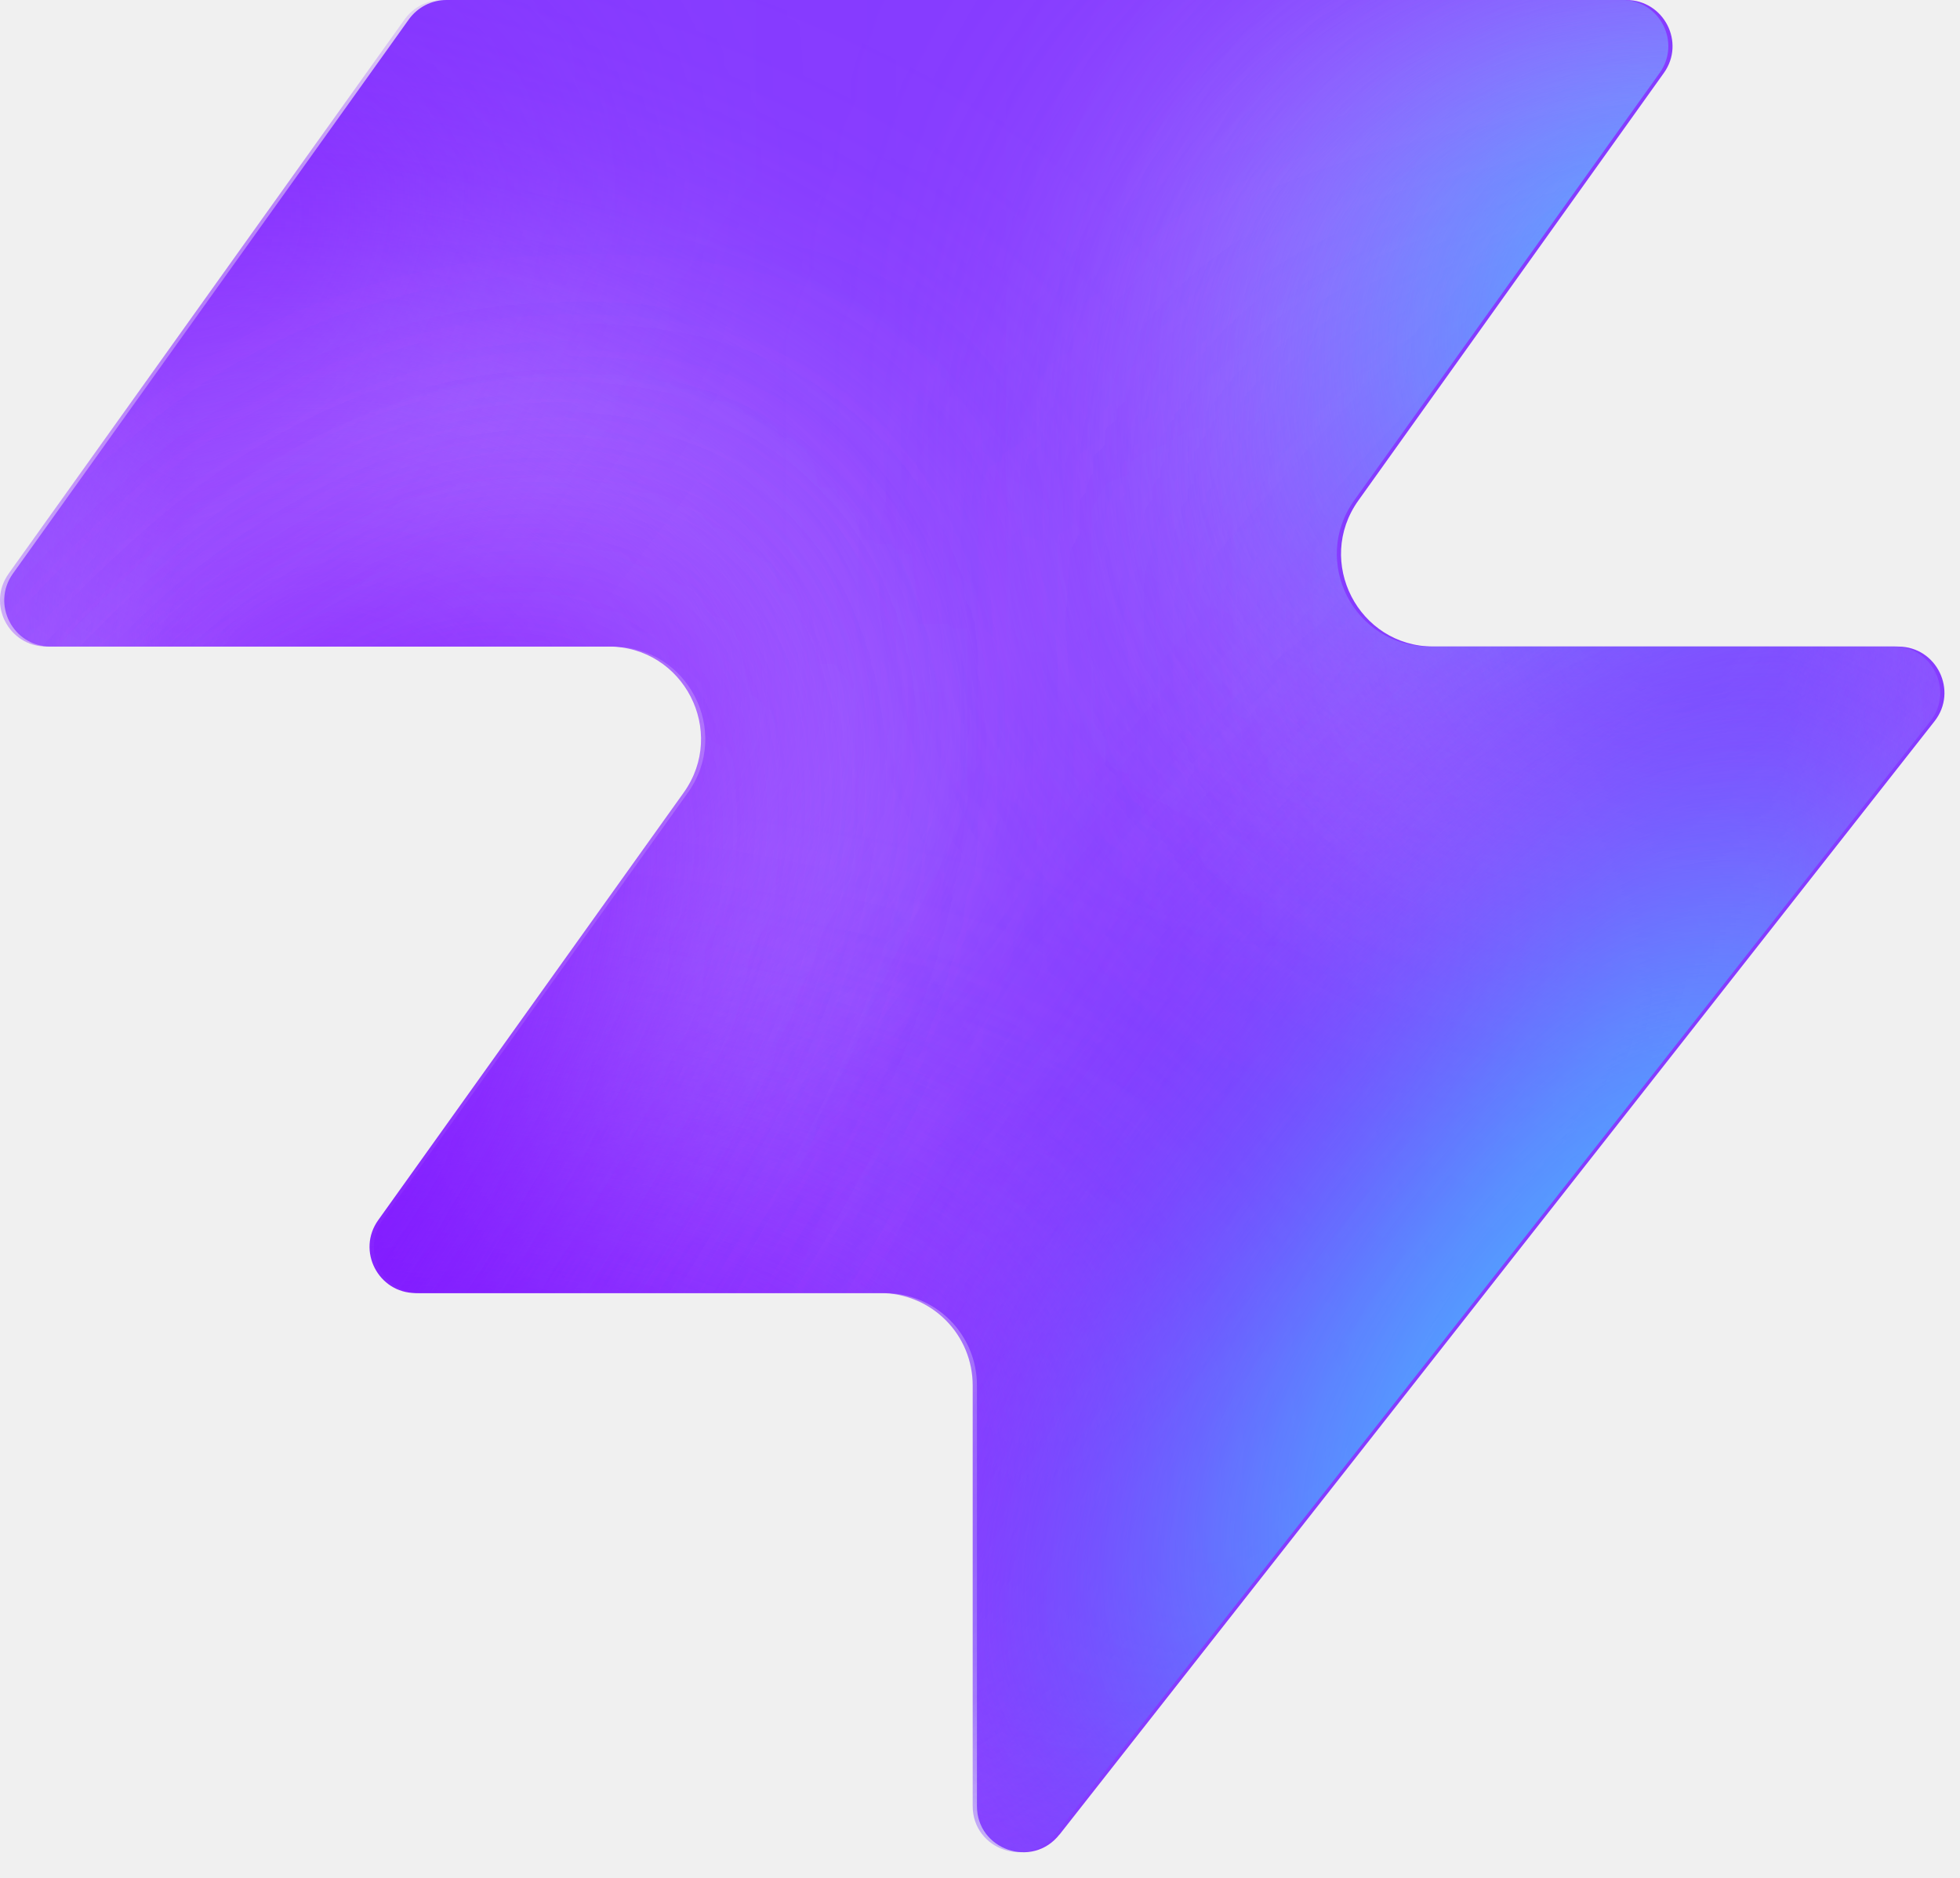
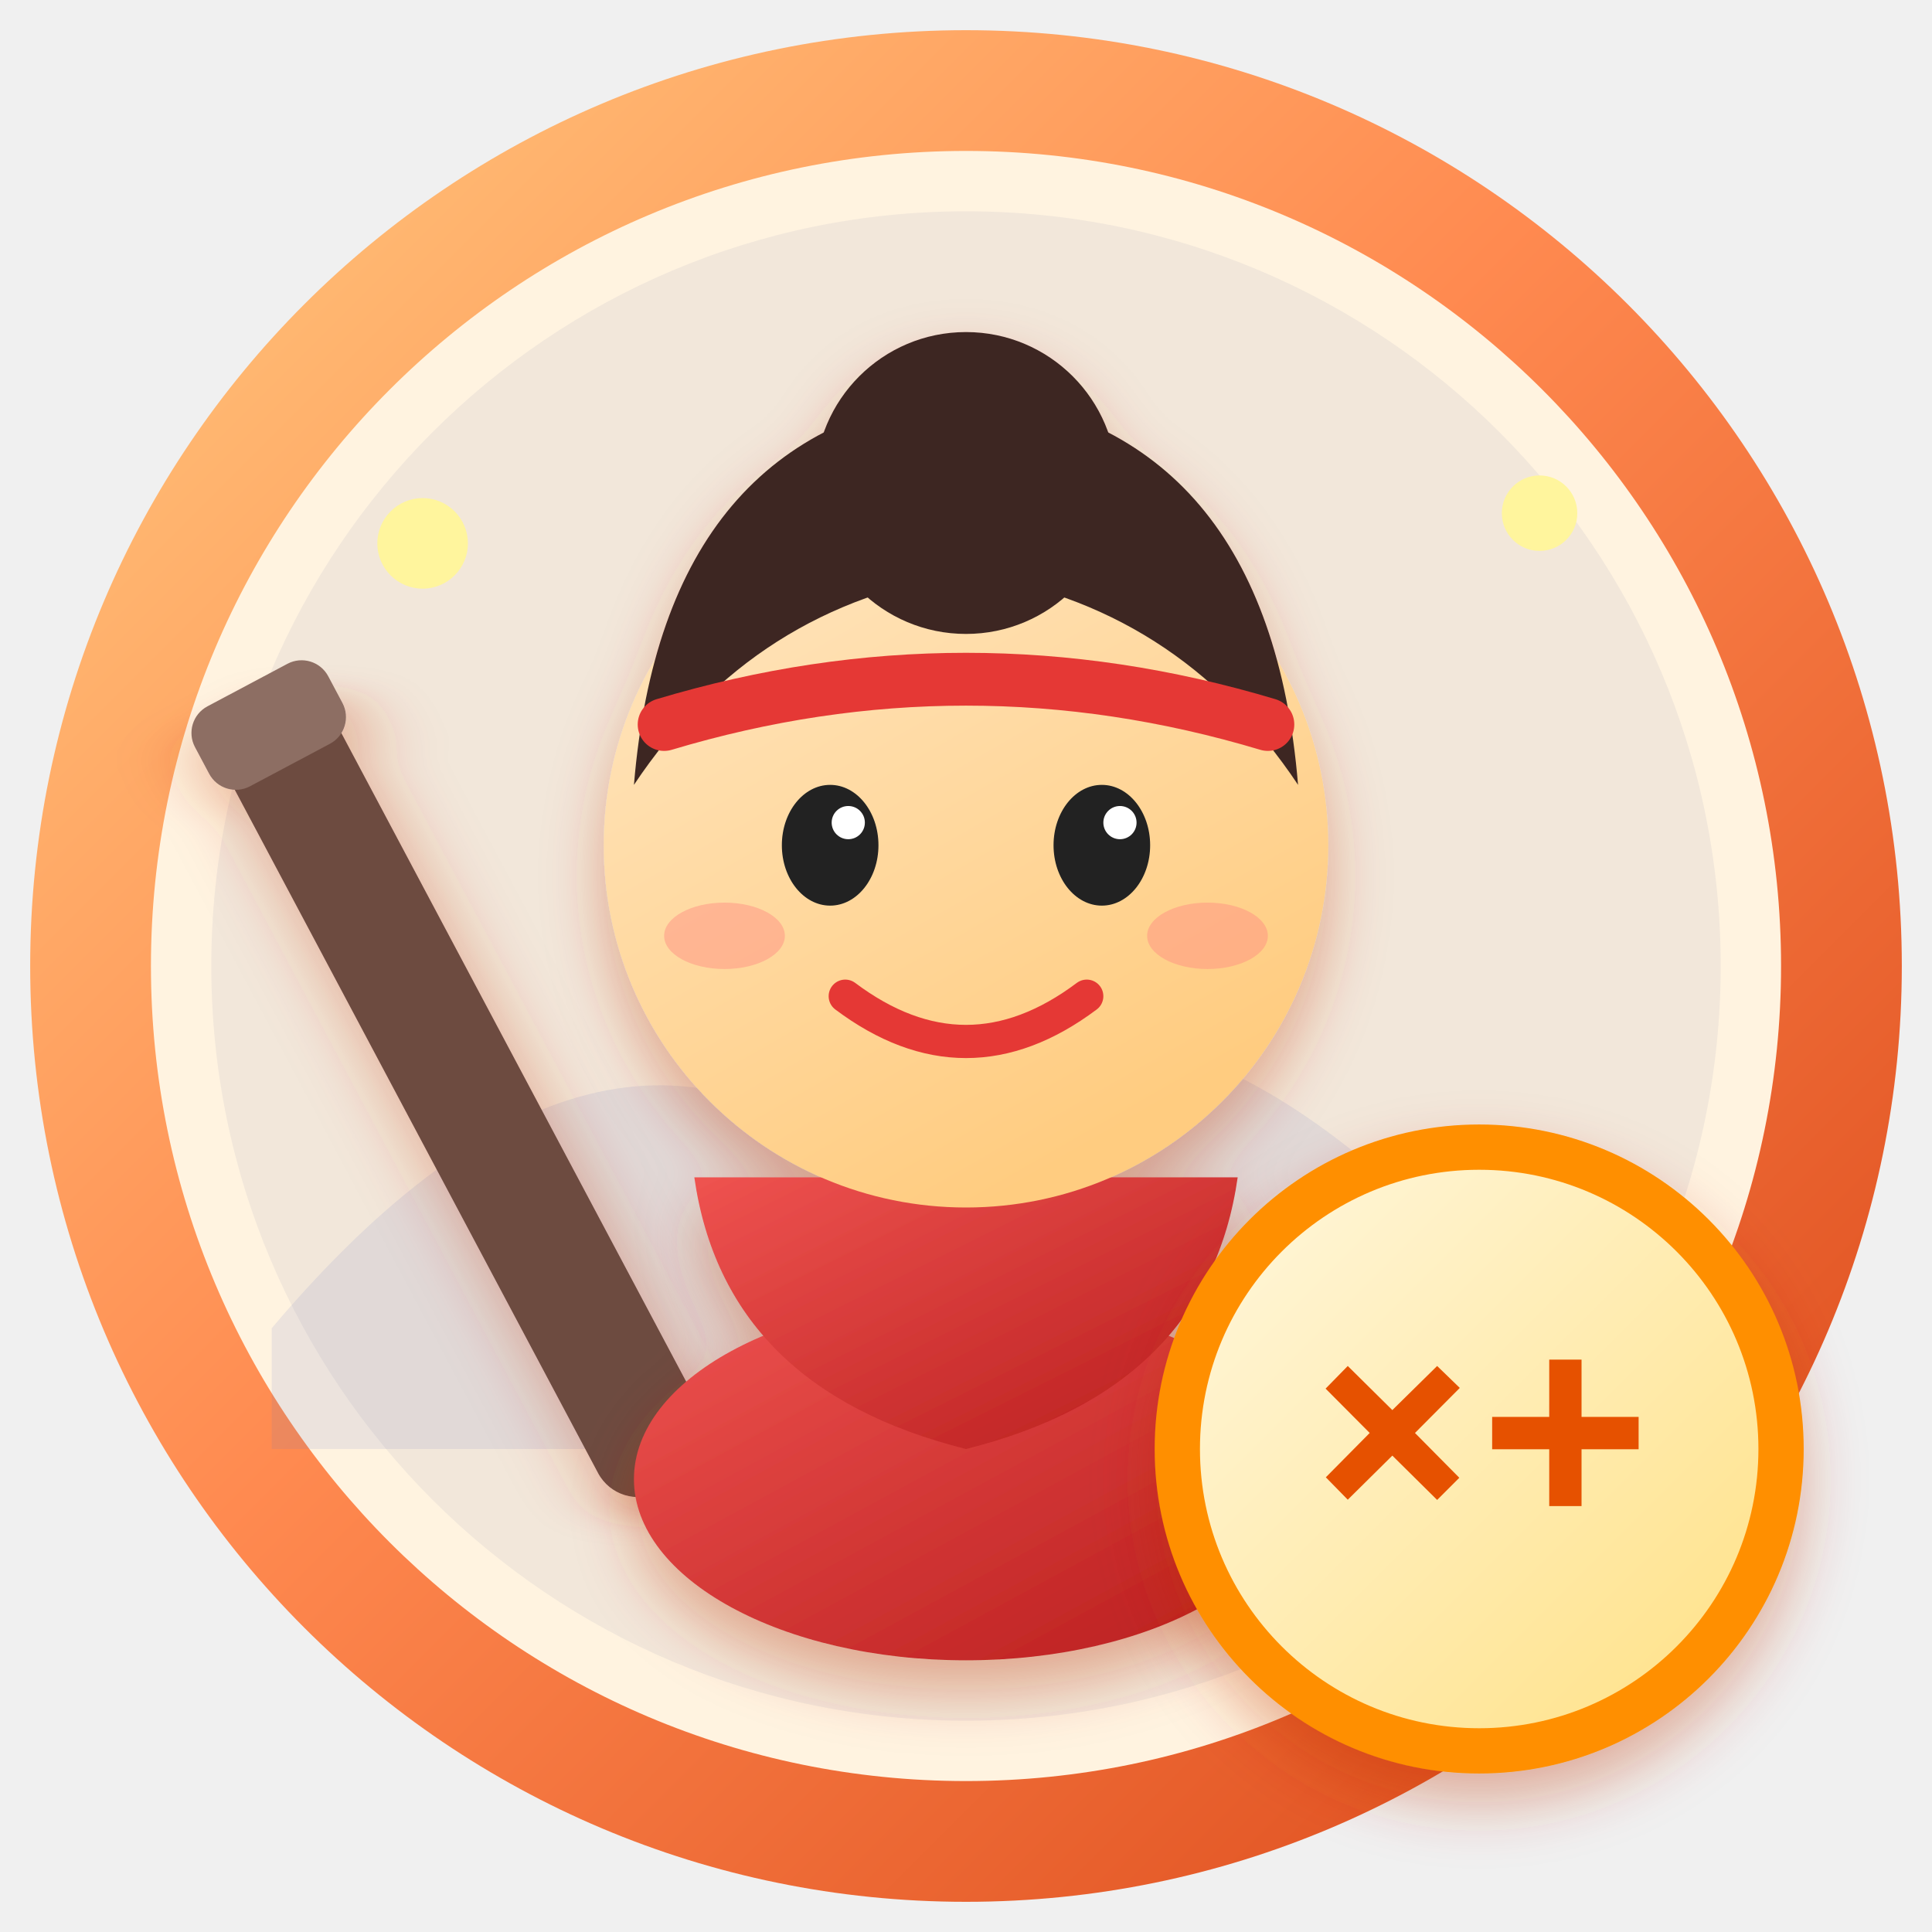
- <svg xmlns="http://www.w3.org/2000/svg" width="48" height="46" fill="none" viewBox="0 0 48 46">
-   <path fill="#863bff" d="M25.946 44.938c-.664.845-2.021.375-2.021-.698V33.937a2.26 2.26 0 0 0-2.262-2.262H10.287c-.92 0-1.456-1.04-.92-1.788l7.48-10.471c1.07-1.497 0-3.578-1.842-3.578H1.237c-.92 0-1.456-1.04-.92-1.788L10.013.474c.214-.297.556-.474.92-.474h28.894c.92 0 1.456 1.04.92 1.788l-7.48 10.471c-1.07 1.498 0 3.579 1.842 3.579h11.377c.943 0 1.473 1.088.89 1.83L25.947 44.94z" style="fill:#863bff;fill:color(display-p3 .525 .23 1);fill-opacity:1" />
-   <mask id="a" width="48" height="46" x="0" y="0" maskUnits="userSpaceOnUse" style="mask-type:alpha">
-     <path fill="#000" d="M25.842 44.938c-.664.844-2.021.375-2.021-.698V33.937a2.26 2.26 0 0 0-2.262-2.262H10.183c-.92 0-1.456-1.04-.92-1.788l7.48-10.471c1.07-1.498 0-3.579-1.842-3.579H1.133c-.92 0-1.456-1.04-.92-1.787L9.91.473c.214-.297.556-.474.92-.474h28.894c.92 0 1.456 1.04.92 1.788l-7.48 10.471c-1.07 1.498 0 3.578 1.842 3.578h11.377c.943 0 1.473 1.088.89 1.832L25.843 44.94z" style="fill:#000;fill-opacity:1" />
-   </mask>
-   <g mask="url(#a)">
-     <g filter="url(#b)">
-       <ellipse cx="5.508" cy="14.704" fill="#ede6ff" rx="5.508" ry="14.704" style="fill:#ede6ff;fill:color(display-p3 .927 .903 1);fill-opacity:1" transform="matrix(.00324 1 1 -.00324 -4.47 31.516)" />
-     </g>
-     <g filter="url(#c)">
-       <ellipse cx="10.399" cy="29.851" fill="#ede6ff" rx="10.399" ry="29.851" style="fill:#ede6ff;fill:color(display-p3 .927 .903 1);fill-opacity:1" transform="matrix(.00324 1 1 -.00324 -39.328 7.883)" />
-     </g>
-     <g filter="url(#d)">
-       <ellipse cx="5.508" cy="30.487" fill="#7e14ff" rx="5.508" ry="30.487" style="fill:#7e14ff;fill:color(display-p3 .492 .077 1);fill-opacity:1" transform="rotate(89.814 -25.913 -14.639)scale(1 -1)" />
-     </g>
-     <g filter="url(#e)">
-       <ellipse cx="5.508" cy="30.599" fill="#7e14ff" rx="5.508" ry="30.599" style="fill:#7e14ff;fill:color(display-p3 .492 .077 1);fill-opacity:1" transform="rotate(89.814 -32.644 -3.334)scale(1 -1)" />
-     </g>
-     <g filter="url(#f)">
-       <ellipse cx="5.508" cy="30.599" fill="#7e14ff" rx="5.508" ry="30.599" style="fill:#7e14ff;fill:color(display-p3 .492 .077 1);fill-opacity:1" transform="matrix(.00324 1 1 -.00324 -34.34 30.47)" />
-     </g>
-     <g filter="url(#g)">
-       <ellipse cx="14.072" cy="22.078" fill="#ede6ff" rx="14.072" ry="22.078" style="fill:#ede6ff;fill:color(display-p3 .927 .903 1);fill-opacity:1" transform="rotate(93.35 24.506 48.493)scale(-1 1)" />
-     </g>
-     <g filter="url(#h)">
-       <ellipse cx="3.47" cy="21.501" fill="#7e14ff" rx="3.47" ry="21.501" style="fill:#7e14ff;fill:color(display-p3 .492 .077 1);fill-opacity:1" transform="rotate(89.009 28.708 47.59)scale(-1 1)" />
-     </g>
-     <g filter="url(#i)">
-       <ellipse cx="3.47" cy="21.501" fill="#7e14ff" rx="3.47" ry="21.501" style="fill:#7e14ff;fill:color(display-p3 .492 .077 1);fill-opacity:1" transform="rotate(89.009 28.708 47.59)scale(-1 1)" />
-     </g>
-     <g filter="url(#j)">
-       <ellipse cx=".387" cy="8.972" fill="#7e14ff" rx="4.407" ry="29.108" style="fill:#7e14ff;fill:color(display-p3 .492 .077 1);fill-opacity:1" transform="rotate(39.51 .387 8.972)" />
-     </g>
-     <g filter="url(#k)">
-       <ellipse cx="47.523" cy="-6.092" fill="#7e14ff" rx="4.407" ry="29.108" style="fill:#7e14ff;fill:color(display-p3 .492 .077 1);fill-opacity:1" transform="rotate(37.892 47.523 -6.092)" />
-     </g>
-     <g filter="url(#l)">
-       <ellipse cx="41.412" cy="6.333" fill="#47bfff" rx="5.971" ry="9.665" style="fill:#47bfff;fill:color(display-p3 .28 .748 1);fill-opacity:1" transform="rotate(37.892 41.412 6.333)" />
-     </g>
-     <g filter="url(#m)">
-       <ellipse cx="-1.879" cy="38.332" fill="#7e14ff" rx="4.407" ry="29.108" style="fill:#7e14ff;fill:color(display-p3 .492 .077 1);fill-opacity:1" transform="rotate(37.892 -1.88 38.332)" />
-     </g>
-     <g filter="url(#n)">
-       <ellipse cx="-1.879" cy="38.332" fill="#7e14ff" rx="4.407" ry="29.108" style="fill:#7e14ff;fill:color(display-p3 .492 .077 1);fill-opacity:1" transform="rotate(37.892 -1.88 38.332)" />
-     </g>
-     <g filter="url(#o)">
-       <ellipse cx="35.651" cy="29.907" fill="#7e14ff" rx="4.407" ry="29.108" style="fill:#7e14ff;fill:color(display-p3 .492 .077 1);fill-opacity:1" transform="rotate(37.892 35.651 29.907)" />
-     </g>
-     <g filter="url(#p)">
-       <ellipse cx="38.418" cy="32.4" fill="#47bfff" rx="5.971" ry="15.297" style="fill:#47bfff;fill:color(display-p3 .28 .748 1);fill-opacity:1" transform="rotate(37.892 38.418 32.4)" />
-     </g>
-   </g>
+ <svg xmlns="http://www.w3.org/2000/svg" viewBox="0 0 128 128" width="128" height="128" role="img" aria-label="Kungfu Math">
  <defs>
-     <filter id="b" width="60.045" height="41.654" x="-19.77" y="16.149" color-interpolation-filters="sRGB" filterUnits="userSpaceOnUse">
-       <feFlood flood-opacity="0" result="BackgroundImageFix" />
-       <feBlend in="SourceGraphic" in2="BackgroundImageFix" result="shape" />
-       <feGaussianBlur result="effect1_foregroundBlur_2002_17158" stdDeviation="7.659" />
-     </filter>
-     <filter id="c" width="90.34" height="51.437" x="-54.613" y="-7.533" color-interpolation-filters="sRGB" filterUnits="userSpaceOnUse">
-       <feFlood flood-opacity="0" result="BackgroundImageFix" />
-       <feBlend in="SourceGraphic" in2="BackgroundImageFix" result="shape" />
-       <feGaussianBlur result="effect1_foregroundBlur_2002_17158" stdDeviation="7.659" />
-     </filter>
-     <filter id="d" width="79.355" height="29.4" x="-49.64" y="2.03" color-interpolation-filters="sRGB" filterUnits="userSpaceOnUse">
-       <feFlood flood-opacity="0" result="BackgroundImageFix" />
-       <feBlend in="SourceGraphic" in2="BackgroundImageFix" result="shape" />
-       <feGaussianBlur result="effect1_foregroundBlur_2002_17158" stdDeviation="4.596" />
-     </filter>
-     <filter id="e" width="79.579" height="29.4" x="-45.045" y="20.029" color-interpolation-filters="sRGB" filterUnits="userSpaceOnUse">
-       <feFlood flood-opacity="0" result="BackgroundImageFix" />
-       <feBlend in="SourceGraphic" in2="BackgroundImageFix" result="shape" />
-       <feGaussianBlur result="effect1_foregroundBlur_2002_17158" stdDeviation="4.596" />
-     </filter>
-     <filter id="f" width="79.579" height="29.4" x="-43.513" y="21.178" color-interpolation-filters="sRGB" filterUnits="userSpaceOnUse">
-       <feFlood flood-opacity="0" result="BackgroundImageFix" />
-       <feBlend in="SourceGraphic" in2="BackgroundImageFix" result="shape" />
-       <feGaussianBlur result="effect1_foregroundBlur_2002_17158" stdDeviation="4.596" />
-     </filter>
-     <filter id="g" width="74.749" height="58.852" x="15.756" y="-17.901" color-interpolation-filters="sRGB" filterUnits="userSpaceOnUse">
-       <feFlood flood-opacity="0" result="BackgroundImageFix" />
-       <feBlend in="SourceGraphic" in2="BackgroundImageFix" result="shape" />
-       <feGaussianBlur result="effect1_foregroundBlur_2002_17158" stdDeviation="7.659" />
-     </filter>
-     <filter id="h" width="61.377" height="25.362" x="23.548" y="2.284" color-interpolation-filters="sRGB" filterUnits="userSpaceOnUse">
-       <feFlood flood-opacity="0" result="BackgroundImageFix" />
-       <feBlend in="SourceGraphic" in2="BackgroundImageFix" result="shape" />
-       <feGaussianBlur result="effect1_foregroundBlur_2002_17158" stdDeviation="4.596" />
-     </filter>
-     <filter id="i" width="61.377" height="25.362" x="23.548" y="2.284" color-interpolation-filters="sRGB" filterUnits="userSpaceOnUse">
-       <feFlood flood-opacity="0" result="BackgroundImageFix" />
-       <feBlend in="SourceGraphic" in2="BackgroundImageFix" result="shape" />
-       <feGaussianBlur result="effect1_foregroundBlur_2002_17158" stdDeviation="4.596" />
-     </filter>
-     <filter id="j" width="56.045" height="63.649" x="-27.636" y="-22.853" color-interpolation-filters="sRGB" filterUnits="userSpaceOnUse">
-       <feFlood flood-opacity="0" result="BackgroundImageFix" />
-       <feBlend in="SourceGraphic" in2="BackgroundImageFix" result="shape" />
-       <feGaussianBlur result="effect1_foregroundBlur_2002_17158" stdDeviation="4.596" />
-     </filter>
-     <filter id="k" width="54.814" height="64.646" x="20.116" y="-38.415" color-interpolation-filters="sRGB" filterUnits="userSpaceOnUse">
-       <feFlood flood-opacity="0" result="BackgroundImageFix" />
-       <feBlend in="SourceGraphic" in2="BackgroundImageFix" result="shape" />
-       <feGaussianBlur result="effect1_foregroundBlur_2002_17158" stdDeviation="4.596" />
-     </filter>
-     <filter id="l" width="33.541" height="35.313" x="24.641" y="-11.323" color-interpolation-filters="sRGB" filterUnits="userSpaceOnUse">
-       <feFlood flood-opacity="0" result="BackgroundImageFix" />
-       <feBlend in="SourceGraphic" in2="BackgroundImageFix" result="shape" />
-       <feGaussianBlur result="effect1_foregroundBlur_2002_17158" stdDeviation="4.596" />
-     </filter>
-     <filter id="m" width="54.814" height="64.646" x="-29.286" y="6.009" color-interpolation-filters="sRGB" filterUnits="userSpaceOnUse">
-       <feFlood flood-opacity="0" result="BackgroundImageFix" />
-       <feBlend in="SourceGraphic" in2="BackgroundImageFix" result="shape" />
-       <feGaussianBlur result="effect1_foregroundBlur_2002_17158" stdDeviation="4.596" />
-     </filter>
-     <filter id="n" width="54.814" height="64.646" x="-29.286" y="6.009" color-interpolation-filters="sRGB" filterUnits="userSpaceOnUse">
-       <feFlood flood-opacity="0" result="BackgroundImageFix" />
-       <feBlend in="SourceGraphic" in2="BackgroundImageFix" result="shape" />
-       <feGaussianBlur result="effect1_foregroundBlur_2002_17158" stdDeviation="4.596" />
-     </filter>
-     <filter id="o" width="54.814" height="64.646" x="8.244" y="-2.416" color-interpolation-filters="sRGB" filterUnits="userSpaceOnUse">
-       <feFlood flood-opacity="0" result="BackgroundImageFix" />
-       <feBlend in="SourceGraphic" in2="BackgroundImageFix" result="shape" />
-       <feGaussianBlur result="effect1_foregroundBlur_2002_17158" stdDeviation="4.596" />
-     </filter>
-     <filter id="p" width="39.409" height="43.623" x="18.713" y="10.588" color-interpolation-filters="sRGB" filterUnits="userSpaceOnUse">
-       <feFlood flood-opacity="0" result="BackgroundImageFix" />
-       <feBlend in="SourceGraphic" in2="BackgroundImageFix" result="shape" />
-       <feGaussianBlur result="effect1_foregroundBlur_2002_17158" stdDeviation="4.596" />
+     <linearGradient id="ring" x1="0%" y1="0%" x2="100%" y2="100%">
+       <stop offset="0%" stop-color="#ffcc80" />
+       <stop offset="45%" stop-color="#ff8a50" />
+       <stop offset="100%" stop-color="#d84315" />
+     </linearGradient>
+     <linearGradient id="face" x1="30%" y1="20%" x2="70%" y2="90%">
+       <stop offset="0%" stop-color="#ffe0b2" />
+       <stop offset="100%" stop-color="#ffcc80" />
+     </linearGradient>
+     <linearGradient id="robe" x1="0%" y1="0%" x2="100%" y2="100%">
+       <stop offset="0%" stop-color="#ef5350" />
+       <stop offset="100%" stop-color="#b71c1c" />
+     </linearGradient>
+     <linearGradient id="badge" x1="0%" y1="0%" x2="100%" y2="100%">
+       <stop offset="0%" stop-color="#fff8e1" />
+       <stop offset="100%" stop-color="#ffe082" />
+     </linearGradient>
+     <filter id="soft" x="-20%" y="-20%" width="140%" height="140%">
+       <feDropShadow dx="0" dy="2" stdDeviation="2" flood-color="#bf360c" flood-opacity="0.35" />
    </filter>
  </defs>
+   <circle cx="64" cy="64" r="62" fill="url(#ring)" />
+   <circle cx="64" cy="64" r="54" fill="#fff3e0" />
+   <circle cx="64" cy="64" r="50" fill="#1a237e" opacity="0.06" />
+   <path d="M18 88 Q40 62 58 78 Q72 58 96 82 L110 96 L18 96 Z" fill="#5c6bc0" opacity="0.12" />
+   <g transform="rotate(-28 36 78)" filter="url(#soft)">
+     <rect x="30" y="42" width="8" height="58" rx="3" fill="#6d4c41" />
+     <rect x="29" y="40" width="10" height="6" rx="2" fill="#8d6e63" />
+   </g>
+   <g filter="url(#soft)">
+     <ellipse cx="64" cy="98" rx="22" ry="12" fill="url(#robe)" />
+     <path d="M46 78 Q48 92 64 96 Q80 92 82 78 Z" fill="url(#robe)" />
+     <circle cx="64" cy="56" r="24" fill="url(#face)" />
+     <circle cx="64" cy="32" r="10" fill="#3e2723" />
+     <path d="M42 52 Q44 28 64 26 Q84 28 86 52 Q78 40 64 38 Q50 40 42 52 Z" fill="#3e2723" />
+     <path d="M44 48 Q64 42 84 48" stroke="#e53935" stroke-width="3.5" fill="none" stroke-linecap="round" />
+     <ellipse cx="55" cy="56" rx="3.2" ry="4" fill="#212121" />
+     <ellipse cx="73" cy="56" rx="3.2" ry="4" fill="#212121" />
+     <circle cx="56.2" cy="54.5" r="1.1" fill="#fff" />
+     <circle cx="74.2" cy="54.5" r="1.1" fill="#fff" />
+     <path d="M56 66 Q64 72 72 66" stroke="#e53935" stroke-width="2.2" fill="none" stroke-linecap="round" />
+     <ellipse cx="48" cy="62" rx="4" ry="2.2" fill="#ff8a80" opacity="0.45" />
+     <ellipse cx="80" cy="62" rx="4" ry="2.2" fill="#ff8a80" opacity="0.45" />
+   </g>
+   <g filter="url(#soft)">
+     <circle cx="98" cy="96" r="20" fill="url(#badge)" stroke="#ff8f00" stroke-width="3" />
+     <text x="98" y="102" text-anchor="middle" font-family="system-ui,Segoe UI,sans-serif" font-size="20" font-weight="800" fill="#e65100">×+</text>
+   </g>
+   <circle cx="28" cy="36" r="3" fill="#fff59d" />
+   <circle cx="102" cy="34" r="2.5" fill="#fff59d" />
</svg>
